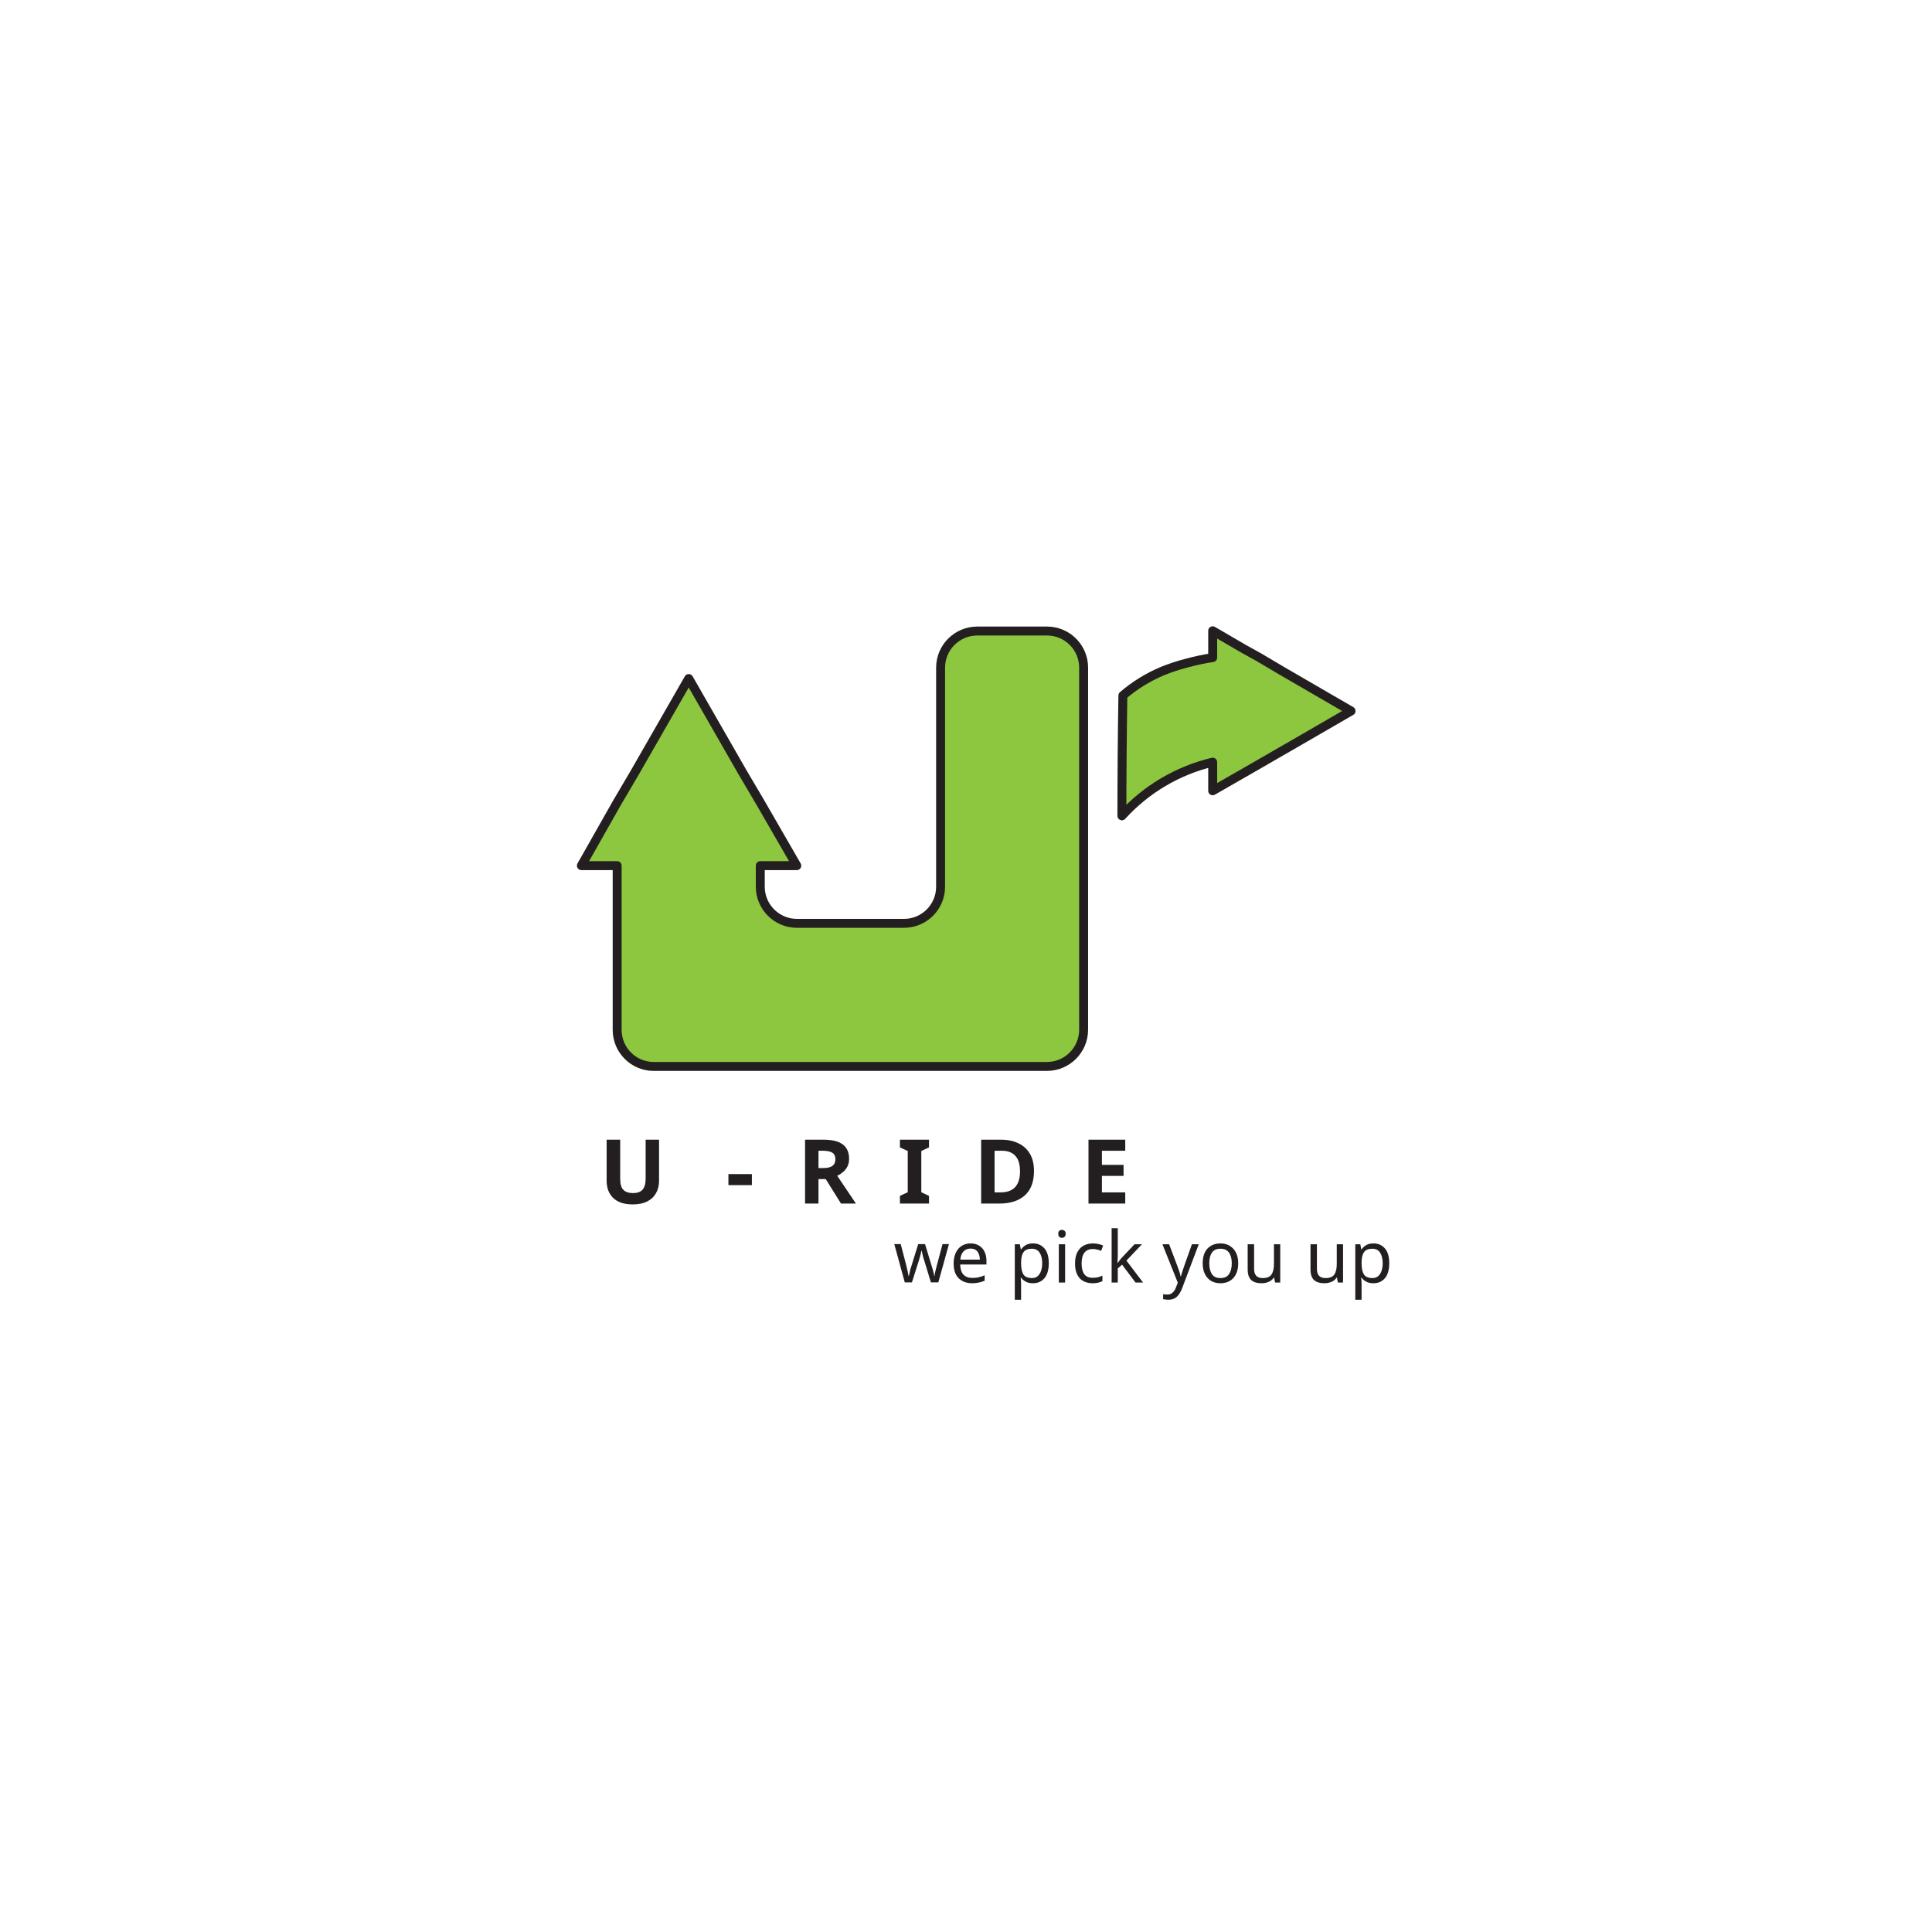
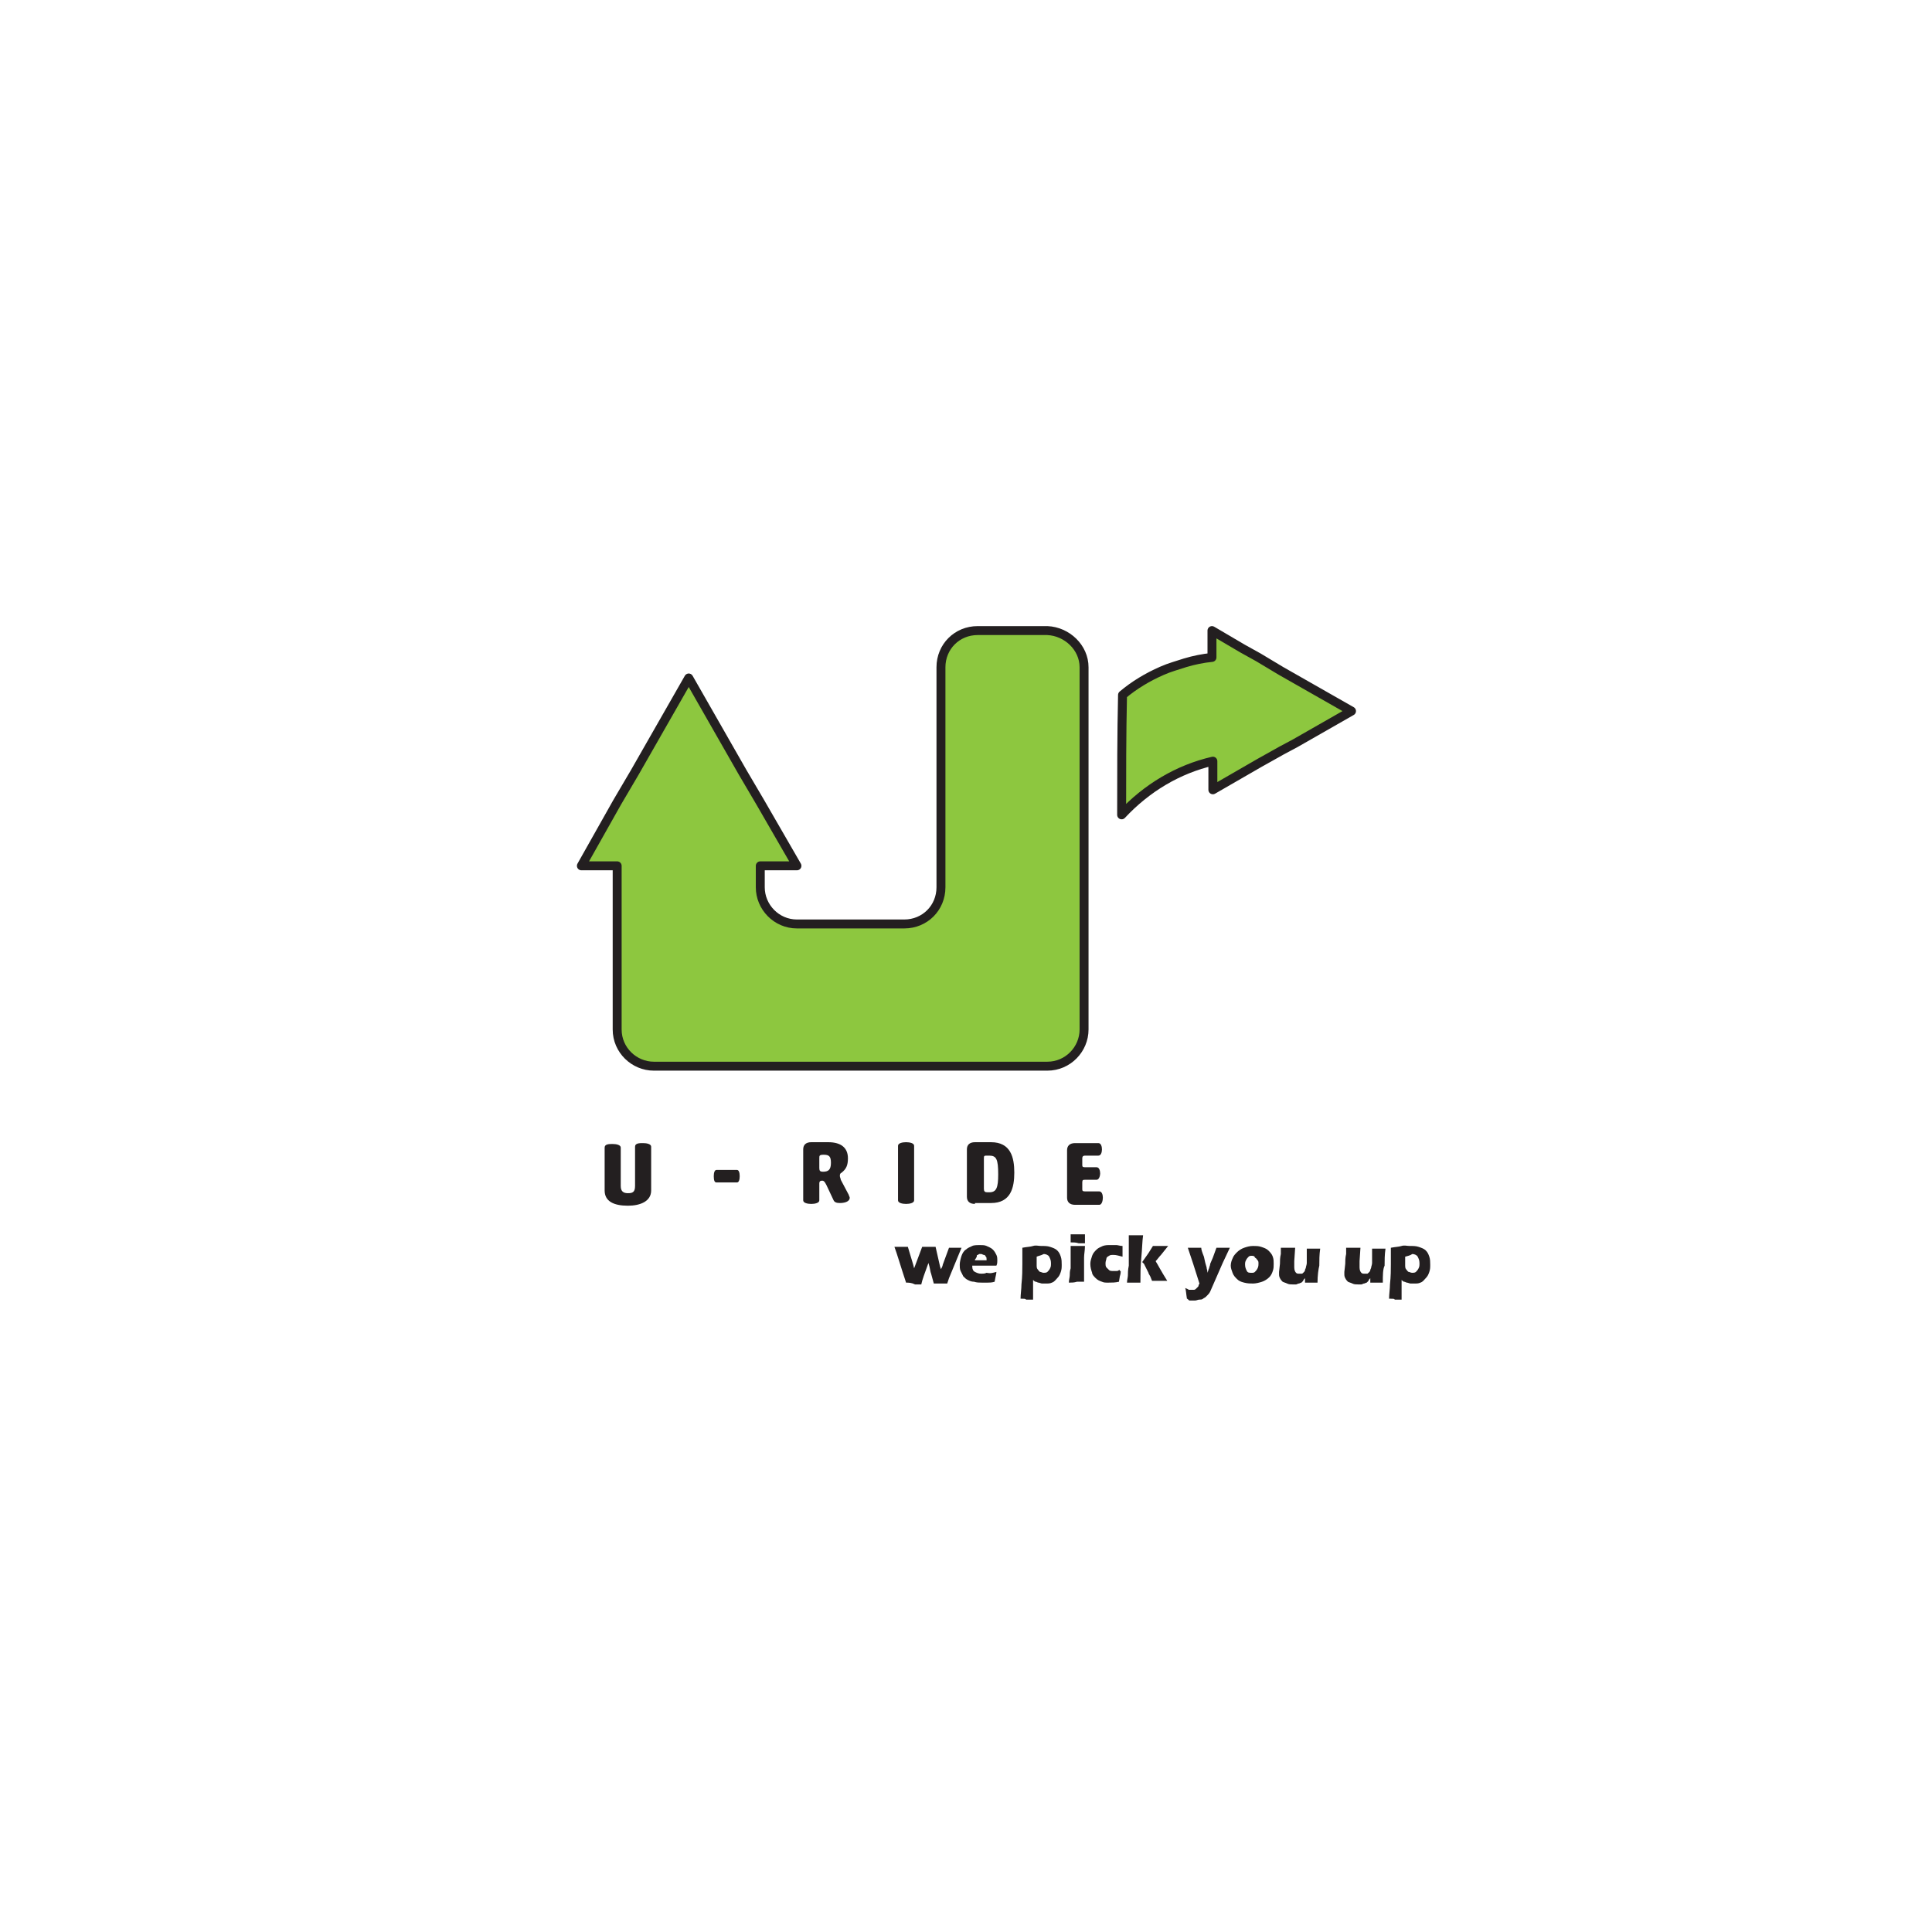
- <svg xmlns="http://www.w3.org/2000/svg" id="Layer_1" data-name="Layer 1" viewBox="0 0 216 216">
-   <defs>
-     <style>.cls-1{fill:none;}.cls-2{clip-path:url(#clip-path);}.cls-3{fill:#8dc73f;stroke:#231f20;stroke-linecap:round;stroke-linejoin:round;}.cls-4{font-size:10px;font-family:AkkoRoundedStd-Bold, Akko Rounded Std;font-weight:700;letter-spacing:0.2em;}.cls-4,.cls-6{fill:#231f20;}.cls-5{letter-spacing:0.46em;}.cls-6{font-size:8px;font-family:ErasITC-Light, Eras Light ITC;font-weight:300;}</style>
-     <clipPath id="clip-path">
-       <rect class="cls-1" width="216" height="216" />
-     </clipPath>
-   </defs>
-   <g class="cls-2">
-     <path class="cls-3" d="M121.15,74.64v40.51a4.11,4.11,0,0,1-4.08,4.08h-44A4.09,4.09,0,0,1,69,115.15V96.78H65L69,89.72l2-3.4,6-10.46,6,10.46,2,3.39,4.08,7.07H85v2.37a4.1,4.1,0,0,0,4.08,4.08h12a4.09,4.09,0,0,0,4.08-4.08V74.64a4.1,4.1,0,0,1,4.08-4.09h7.84A4.09,4.09,0,0,1,121.15,74.64Z" />
-     <path class="cls-3" d="M151.05,79.49l-6.27,3.63h0l-1.46.84-2.51,1.45-5.23,3v-3.2a20,20,0,0,0-10.15,6q0-6.72.11-13.45a16.8,16.8,0,0,1,4.39-2.72,21.54,21.54,0,0,1,2.65-.88,25.46,25.46,0,0,1,3-.64h0v-3l3.43,2,1.8,1L143.31,75Z" />
-     <text class="cls-4" transform="translate(66.98 134.56)">U - <tspan class="cls-5" x="22.12" y="0">RIDE</tspan>
-     </text>
-     <text class="cls-6" transform="translate(99.89 143.39)">we pick you up</text>
+ <svg xmlns="http://www.w3.org/2000/svg" version="1.1" id="Layer_1" x="0px" y="0px" viewBox="0 0 216 216" style="enable-background:new 0 0 216 216;" xml:space="preserve">
+   <style type="text/css">
+ 	.st0{fill:none;}
+ 	.st1{fill:#8DC73F;stroke:#231F20;stroke-linecap:round;stroke-linejoin:round;}
+ 	.st2{enable-background:new    ;}
+ 	.st3{fill:#231F20;}
+ </style>
+   <rect class="st0" width="216" height="216" />
+   <path class="st1" d="M121.2,74.6v40.5c0,2.2-1.8,4.1-4.1,4.1h-44c-2.2,0-4.1-1.8-4.1-4.1V96.8h-4l4-7.1l2-3.4l6-10.5l6,10.5l2,3.4  l4.1,7.1H85v2.4c0,2.2,1.8,4.1,4.1,4.1h12c2.3,0,4.1-1.8,4.1-4.1V74.6c0-2.3,1.8-4.1,4.1-4.1h7.8C119.3,70.6,121.2,72.4,121.2,74.6z  " />
+   <path class="st1" d="M151.1,79.5l-6.3,3.6l0,0l-1.5,0.8l-2.5,1.4l-5.2,3v-3.2c-3.9,0.9-7.4,3-10.2,6c0-4.5,0-9,0.1-13.4  c1.3-1.1,2.8-2,4.4-2.7c0.9-0.4,1.7-0.6,2.6-0.9c1-0.3,2-0.5,3-0.6l0,0v-3l3.4,2l1.8,1l2.5,1.5L151.1,79.5z" />
+   <g class="st2">
+     <path class="st3" d="M71,128.2c0-0.4,0.5-0.4,0.9-0.4c0.4,0,0.9,0.1,0.9,0.4v4.9c0,1.2-1.2,1.7-2.6,1.7c-1.6,0-2.6-0.5-2.6-1.7   v-4.8c0-0.4,0.5-0.4,0.9-0.4s0.9,0.1,0.9,0.4v4.3c0,0.6,0.3,0.8,0.8,0.8c0.5,0,0.8-0.1,0.8-0.8V128.2z" />
+     <path class="st3" d="M80.1,132.2c-0.2,0-0.3-0.2-0.3-0.7c0-0.4,0.1-0.7,0.3-0.7h2.3c0.2,0,0.3,0.3,0.3,0.7c0,0.4-0.1,0.7-0.3,0.7   H80.1z" />
+   </g>
+   <g class="st2">
+     <path class="st3" d="M91.6,134.2c0,0.3-0.5,0.4-0.9,0.4c-0.4,0-0.9-0.1-0.9-0.4v-5.7c0-0.5,0.3-0.8,0.9-0.8h1.9   c1.4,0,2.2,0.6,2.2,1.8c0,0.8-0.2,1.2-0.7,1.6c-0.2,0.1-0.2,0.2-0.2,0.4c0,0.1,0.1,0.3,0.1,0.4l0.9,1.7c0,0.1,0.1,0.2,0.1,0.3   c0,0.5-0.7,0.6-1.1,0.6c-0.4,0-0.6-0.1-0.7-0.3l-0.8-1.7c-0.2-0.4-0.3-0.5-0.5-0.5c-0.2,0-0.3,0.1-0.3,0.3V134.2z M91.6,130.6   c0,0.3,0.1,0.4,0.4,0.4c0.6,0,0.9-0.2,0.9-1c0-0.7-0.2-0.9-0.8-0.9c-0.5,0-0.5,0.1-0.5,0.4V130.6z" />
+     <path class="st3" d="M102.2,134.2c0,0.3-0.5,0.4-0.9,0.4c-0.4,0-0.9-0.1-0.9-0.4v-6.1c0-0.3,0.5-0.4,0.9-0.4c0.4,0,0.9,0.1,0.9,0.4   V134.2z" />
+     <path class="st3" d="M109,134.6c-0.6,0-0.9-0.3-0.9-0.8v-5.3c0-0.5,0.3-0.8,0.9-0.8h1.8c2.2,0,2.6,1.7,2.6,3.4s-0.4,3.4-2.6,3.4   H109z M110.6,129.2h-0.2c-0.4,0-0.4,0-0.4,0.4v3.3c0,0.3,0.1,0.4,0.4,0.4h0.2c0.8,0,1-0.5,1-2C111.6,129.6,111.4,129.2,110.6,129.2   z" />
+     <path class="st3" d="M121.3,129.2c-0.2,0-0.3,0.1-0.3,0.3v0.7c0,0.2,0,0.3,0.3,0.3h1.3c0.3,0,0.4,0.4,0.4,0.7   c0,0.2-0.1,0.7-0.4,0.7h-1.3c-0.2,0-0.3,0-0.3,0.3v0.7c0,0.2,0,0.3,0.3,0.3h1.6c0.3,0,0.4,0.4,0.4,0.7c0,0.3-0.1,0.8-0.4,0.8h-2.7   c-0.6,0-0.9-0.3-0.9-0.8v-5.3c0-0.5,0.3-0.8,0.9-0.8h2.6c0.3,0,0.4,0.4,0.4,0.7c0,0.3-0.1,0.7-0.4,0.7H121.3z" />
+   </g>
+   <g class="st2">
+     <path class="st3" d="M101.3,143.4c-0.6-1.8-1-3.2-1.3-4c0.3,0,0.5,0,0.8,0c0.2,0,0.5,0,0.7,0l0.6,2l0.1,0.4l0.3-0.8l0.6-1.6   c0.3,0,0.5,0,0.8,0c0.3,0,0.5,0,0.7,0l0.5,2.2l0.1,0.3l0.1-0.2c0,0,0.1-0.2,0.1-0.3l0.7-1.9c0.3,0,0.5,0,0.7,0c0.2,0,0.4,0,0.7,0   l-1.4,3.4l-0.2,0.6c-0.3,0-0.5,0-0.7,0c-0.2,0-0.5,0-0.8,0l-0.3-1.1c-0.1-0.2-0.1-0.6-0.3-1.2c-0.4,1.1-0.7,1.9-0.8,2.4   c-0.3,0-0.5,0-0.7,0C101.9,143.4,101.6,143.4,101.3,143.4z" />
+     <path class="st3" d="M111.4,142.2c0,0.2-0.1,0.5-0.2,1.1c-0.3,0.1-0.6,0.1-0.8,0.1c-0.2,0-0.4,0-0.6,0c-0.3,0-0.6,0-0.9-0.1   c-0.3,0-0.5-0.1-0.7-0.2c-0.2-0.1-0.3-0.2-0.5-0.4c-0.1-0.2-0.2-0.4-0.3-0.6s-0.1-0.5-0.1-0.7c0-0.3,0.1-0.7,0.2-1   c0.1-0.3,0.3-0.6,0.5-0.7c0.2-0.2,0.5-0.3,0.7-0.4s0.6-0.1,0.8-0.1c0.3,0,0.6,0,0.8,0.1s0.5,0.2,0.7,0.4s0.3,0.4,0.4,0.6   c0.1,0.2,0.1,0.4,0.1,0.7c0,0.1,0,0.3-0.1,0.5l-2.7,0c0,0,0,0.1,0,0.1c0,0.3,0.1,0.5,0.3,0.6c0.2,0.1,0.4,0.2,0.7,0.2   c0.2,0,0.4,0,0.6-0.1C110.8,142.4,111,142.3,111.4,142.2z M109,140.9h1.3c0,0,0-0.1,0-0.1c0-0.1,0-0.3-0.1-0.3   c0-0.1-0.1-0.2-0.2-0.2s-0.2-0.1-0.3-0.1c-0.1,0-0.2,0-0.2,0c-0.1,0-0.1,0.1-0.2,0.1s-0.1,0.1-0.1,0.2s-0.1,0.1-0.1,0.2   C109,140.8,109,140.8,109,140.9z" />
+     <path class="st3" d="M114.1,145.2c0-0.5,0.1-1.1,0.1-1.6c0.1-0.9,0.1-1.7,0.1-2.3c0-0.6,0-1.2,0-1.8c0.5-0.1,0.9-0.1,1.2-0.2   s0.6,0,0.9,0c0.4,0,0.7,0,1,0.1s0.6,0.2,0.8,0.4s0.3,0.4,0.4,0.7c0.1,0.3,0.1,0.6,0.1,0.9c0,0.3,0,0.5-0.1,0.8s-0.2,0.5-0.4,0.7   c-0.2,0.2-0.3,0.4-0.6,0.5c-0.2,0.1-0.4,0.1-0.7,0.1c-0.1,0-0.3,0-0.4,0s-0.3-0.1-0.4-0.1c-0.1,0-0.2-0.1-0.3-0.1s-0.2-0.1-0.3-0.2   l0,1.1c0,0.5,0,0.9,0,1.1c-0.3,0-0.6,0-0.8,0C114.7,145.2,114.5,145.2,114.1,145.2z M115.9,140.5c0,0.1,0,0.2,0,0.3s0,0.2,0,0.3   s0,0.2,0,0.3c0,0.2,0,0.4,0.1,0.5s0.2,0.3,0.3,0.3s0.2,0.1,0.4,0.1c0.1,0,0.3,0,0.4-0.1s0.2-0.2,0.3-0.4s0.1-0.3,0.1-0.6   c0-0.3-0.1-0.5-0.2-0.7c-0.1-0.2-0.4-0.3-0.6-0.3C116.3,140.4,116.1,140.4,115.9,140.5z" />
+     <path class="st3" d="M119.5,143.4c0-0.3,0.1-0.6,0.1-0.8c0-0.2,0-0.5,0.1-0.8c0-0.3,0-0.7,0-1.1s0-0.8,0-1.4c0.3,0,0.6,0,0.8,0   c0.2,0,0.5,0,0.8,0c0,0.5-0.1,0.9-0.1,1.3s0,0.8,0,1.2c0,0.7,0,1.2,0,1.5c-0.3,0-0.6,0-0.8,0C120.1,143.4,119.8,143.4,119.5,143.4z    M119.7,138.9c0-0.3,0-0.6,0-0.7c0-0.1,0-0.1,0-0.2c0.3,0,0.6,0,0.8,0c0.3,0,0.6,0,0.8,0c0,0.1,0,0.1,0,0.2l0,0.5   c0,0.1,0,0.2,0,0.3c-0.3,0-0.5,0-0.7,0C120.3,138.9,120,138.9,119.7,138.9z" />
+     <path class="st3" d="M125.3,142.1c0,0.1,0,0.3-0.1,0.6l-0.1,0.6c-0.4,0.1-0.8,0.1-1.2,0.1c-0.3,0-0.5,0-0.7-0.1   c-0.3-0.1-0.5-0.2-0.7-0.4c-0.2-0.2-0.4-0.4-0.4-0.6c-0.1-0.3-0.2-0.6-0.2-1c0-0.3,0.1-0.6,0.2-0.9s0.3-0.5,0.5-0.7   c0.2-0.2,0.5-0.3,0.7-0.4c0.3-0.1,0.5-0.1,0.9-0.1c0.2,0,0.4,0,0.6,0s0.4,0.1,0.7,0.1l0,0.1c0,0.1,0,0.2,0,0.3s0,0.3,0,0.5l0,0.3   c-0.4-0.1-0.7-0.2-1-0.2c-0.2,0-0.4,0-0.5,0.1c-0.2,0.1-0.3,0.2-0.3,0.3s-0.1,0.3-0.1,0.5c0,0.2,0,0.4,0.1,0.5s0.2,0.2,0.3,0.3   c0.1,0.1,0.3,0.1,0.5,0.1c0.1,0,0.2,0,0.3,0s0.2,0,0.3-0.1S125.2,142.2,125.3,142.1z" />
+     <path class="st3" d="M126,143.4c0-0.3,0.1-0.6,0.1-0.8c0-0.3,0-0.6,0.1-1.1l0-0.9c0-0.4,0-0.8,0-1.2c0-0.5,0-0.9,0-1.3   c0.4,0,0.6,0,0.8,0c0.2,0,0.5,0,0.8,0c-0.1,0.7-0.1,1.5-0.2,2.5s-0.1,1.9-0.1,2.8c-0.3,0-0.6,0-0.8,0   C126.6,143.4,126.3,143.4,126,143.4z M127.7,141.1l0.7-1l0.5-0.8c0.4,0,0.6,0,0.8,0c0.3,0,0.6,0,0.9,0l-0.8,1   c-0.2,0.2-0.4,0.5-0.6,0.7c0.2,0.3,0.6,1.1,1.3,2.2c-0.3,0-0.6,0-0.8,0c-0.3,0-0.5,0-0.9,0l-0.2-0.5c-0.1-0.2-0.2-0.3-0.2-0.4   c0,0-0.2-0.4-0.5-1L127.7,141.1z" />
+     <path class="st3" d="M132.7,145.2c-0.1-0.6-0.1-1-0.2-1.2c0.2,0.1,0.3,0.1,0.4,0.2c0.1,0,0.2,0,0.3,0c0.1,0,0.2,0,0.3,0   s0.2-0.1,0.2-0.1s0.1-0.1,0.2-0.2s0.1-0.1,0.1-0.2c0-0.1,0.1-0.1,0.1-0.2l-0.7-2.2l-0.6-1.8c0.4,0,0.7,0,0.8,0c0.2,0,0.4,0,0.7,0   c0,0.2,0.1,0.5,0.3,1c0.1,0.5,0.2,0.9,0.3,1.2c0,0.2,0.1,0.3,0.1,0.6l0.1-0.3c0-0.1,0.1-0.2,0.1-0.3s0.1-0.2,0.1-0.4l0.3-0.7   l0.4-1.1c0.3,0,0.6,0,0.7,0c0.1,0,0.4,0,0.8,0l-0.8,1.7l-1.4,3.2c-0.1,0.2-0.2,0.3-0.3,0.4c-0.1,0.1-0.2,0.2-0.2,0.2   c-0.1,0.1-0.2,0.1-0.3,0.2c-0.1,0.1-0.3,0.1-0.4,0.1c-0.2,0-0.3,0.1-0.5,0.1c-0.1,0-0.2,0-0.3,0s-0.2,0-0.3,0   S132.8,145.2,132.7,145.2z" />
+     <path class="st3" d="M140.1,139.3c0.3,0,0.6,0,0.9,0.1c0.3,0.1,0.6,0.2,0.8,0.4c0.2,0.2,0.4,0.4,0.5,0.7s0.1,0.5,0.1,0.8   c0,0.3,0,0.5-0.1,0.8c-0.1,0.3-0.2,0.5-0.4,0.7c-0.2,0.2-0.5,0.4-0.8,0.5c-0.3,0.1-0.7,0.2-1,0.2c-0.3,0-0.6,0-1-0.1   s-0.6-0.2-0.8-0.4c-0.2-0.2-0.4-0.4-0.5-0.7c-0.1-0.3-0.2-0.5-0.2-0.8s0.1-0.6,0.2-0.8c0.1-0.3,0.3-0.5,0.5-0.7   c0.2-0.2,0.5-0.4,0.8-0.5S139.7,139.3,140.1,139.3z M140,140.4c-0.2,0-0.3,0-0.4,0.1c-0.1,0.1-0.2,0.2-0.3,0.4s-0.1,0.3-0.1,0.5   c0,0.3,0.1,0.5,0.2,0.7c0.1,0.2,0.3,0.2,0.5,0.2c0.2,0,0.3,0,0.4-0.1c0.1-0.1,0.2-0.2,0.3-0.4s0.1-0.4,0.1-0.5c0-0.2,0-0.3-0.1-0.4   c-0.1-0.1-0.1-0.2-0.3-0.3C140.3,140.5,140.2,140.4,140,140.4z" />
+     <path class="st3" d="M147.3,143.4c-0.3,0-0.5,0-0.7,0c-0.2,0-0.5,0-0.7,0l0-0.5c-0.1,0.1-0.2,0.2-0.2,0.3c-0.1,0.1-0.1,0.1-0.2,0.2   c-0.1,0-0.2,0.1-0.3,0.1s-0.2,0.1-0.3,0.1s-0.2,0-0.4,0c-0.2,0-0.4,0-0.6-0.1s-0.3-0.1-0.5-0.2c-0.1-0.1-0.2-0.2-0.3-0.4   s-0.1-0.3-0.1-0.5c0,0,0-0.1,0-0.2l0.1-0.9c0-0.3,0-0.7,0.1-1.1c0-0.2,0-0.5,0-0.7c0.3,0,0.6,0,0.8,0c0.2,0,0.5,0,0.8,0l-0.1,1.5   c0,0.2,0,0.4,0,0.5s0,0.1,0,0.2c0,0.3,0.1,0.5,0.2,0.6c0.1,0.1,0.2,0.1,0.4,0.1c0.1,0,0.1,0,0.2,0s0.1,0,0.2-0.1   c0,0,0.1-0.1,0.1-0.1c0,0,0.1-0.1,0.1-0.2c0-0.1,0.1-0.2,0.1-0.3c0-0.1,0.1-0.3,0.1-0.5c0-0.2,0-0.4,0-0.8l0-0.8c0.3,0,0.6,0,0.8,0   c0.2,0,0.5,0,0.7,0c-0.1,0.7-0.1,1.3-0.1,1.9C147.4,141.9,147.3,142.6,147.3,143.4z" />
+     <path class="st3" d="M154.6,143.4c-0.3,0-0.5,0-0.7,0c-0.2,0-0.5,0-0.7,0l0-0.5c-0.1,0.1-0.2,0.2-0.2,0.3c-0.1,0.1-0.1,0.1-0.2,0.2   c-0.1,0-0.2,0.1-0.3,0.1s-0.2,0.1-0.3,0.1s-0.2,0-0.4,0c-0.2,0-0.4,0-0.6-0.1s-0.3-0.1-0.5-0.2c-0.1-0.1-0.2-0.2-0.3-0.4   s-0.1-0.3-0.1-0.5c0,0,0-0.1,0-0.2l0.1-0.9c0-0.3,0-0.7,0.1-1.1c0-0.2,0-0.5,0-0.7c0.3,0,0.6,0,0.8,0c0.2,0,0.5,0,0.8,0l-0.1,1.5   c0,0.2,0,0.4,0,0.5s0,0.1,0,0.2c0,0.3,0.1,0.5,0.2,0.6c0.1,0.1,0.2,0.1,0.4,0.1c0.1,0,0.1,0,0.2,0s0.1,0,0.2-0.1   c0,0,0.1-0.1,0.1-0.1c0,0,0.1-0.1,0.1-0.2c0-0.1,0.1-0.2,0.1-0.3c0-0.1,0.1-0.3,0.1-0.5c0-0.2,0-0.4,0-0.8l0-0.8c0.3,0,0.6,0,0.8,0   c0.2,0,0.5,0,0.7,0c-0.1,0.7-0.1,1.3-0.1,1.9C154.6,141.9,154.6,142.6,154.6,143.4z" />
+     <path class="st3" d="M155.3,145.2c0-0.5,0.1-1.1,0.1-1.6c0.1-0.9,0.1-1.7,0.1-2.3c0-0.6,0-1.2,0-1.8c0.5-0.1,0.9-0.1,1.2-0.2   s0.6,0,0.9,0c0.4,0,0.7,0,1,0.1s0.6,0.2,0.8,0.4s0.3,0.4,0.4,0.7c0.1,0.3,0.1,0.6,0.1,0.9c0,0.3,0,0.5-0.1,0.8s-0.2,0.5-0.4,0.7   c-0.2,0.2-0.3,0.4-0.6,0.5c-0.2,0.1-0.4,0.1-0.7,0.1c-0.1,0-0.3,0-0.4,0s-0.3-0.1-0.4-0.1c-0.1,0-0.2-0.1-0.3-0.1s-0.2-0.1-0.3-0.2   l0,1.1c0,0.5,0,0.9,0,1.1c-0.3,0-0.6,0-0.8,0C156,145.2,155.7,145.2,155.3,145.2z M157.1,140.5c0,0.1,0,0.2,0,0.3s0,0.2,0,0.3   s0,0.2,0,0.3c0,0.2,0,0.4,0.1,0.5s0.2,0.3,0.3,0.3s0.2,0.1,0.4,0.1c0.1,0,0.3,0,0.4-0.1s0.2-0.2,0.3-0.4s0.1-0.3,0.1-0.6   c0-0.3-0.1-0.5-0.2-0.7c-0.1-0.2-0.4-0.3-0.6-0.3C157.6,140.4,157.4,140.4,157.1,140.5z" />
  </g>
</svg>
